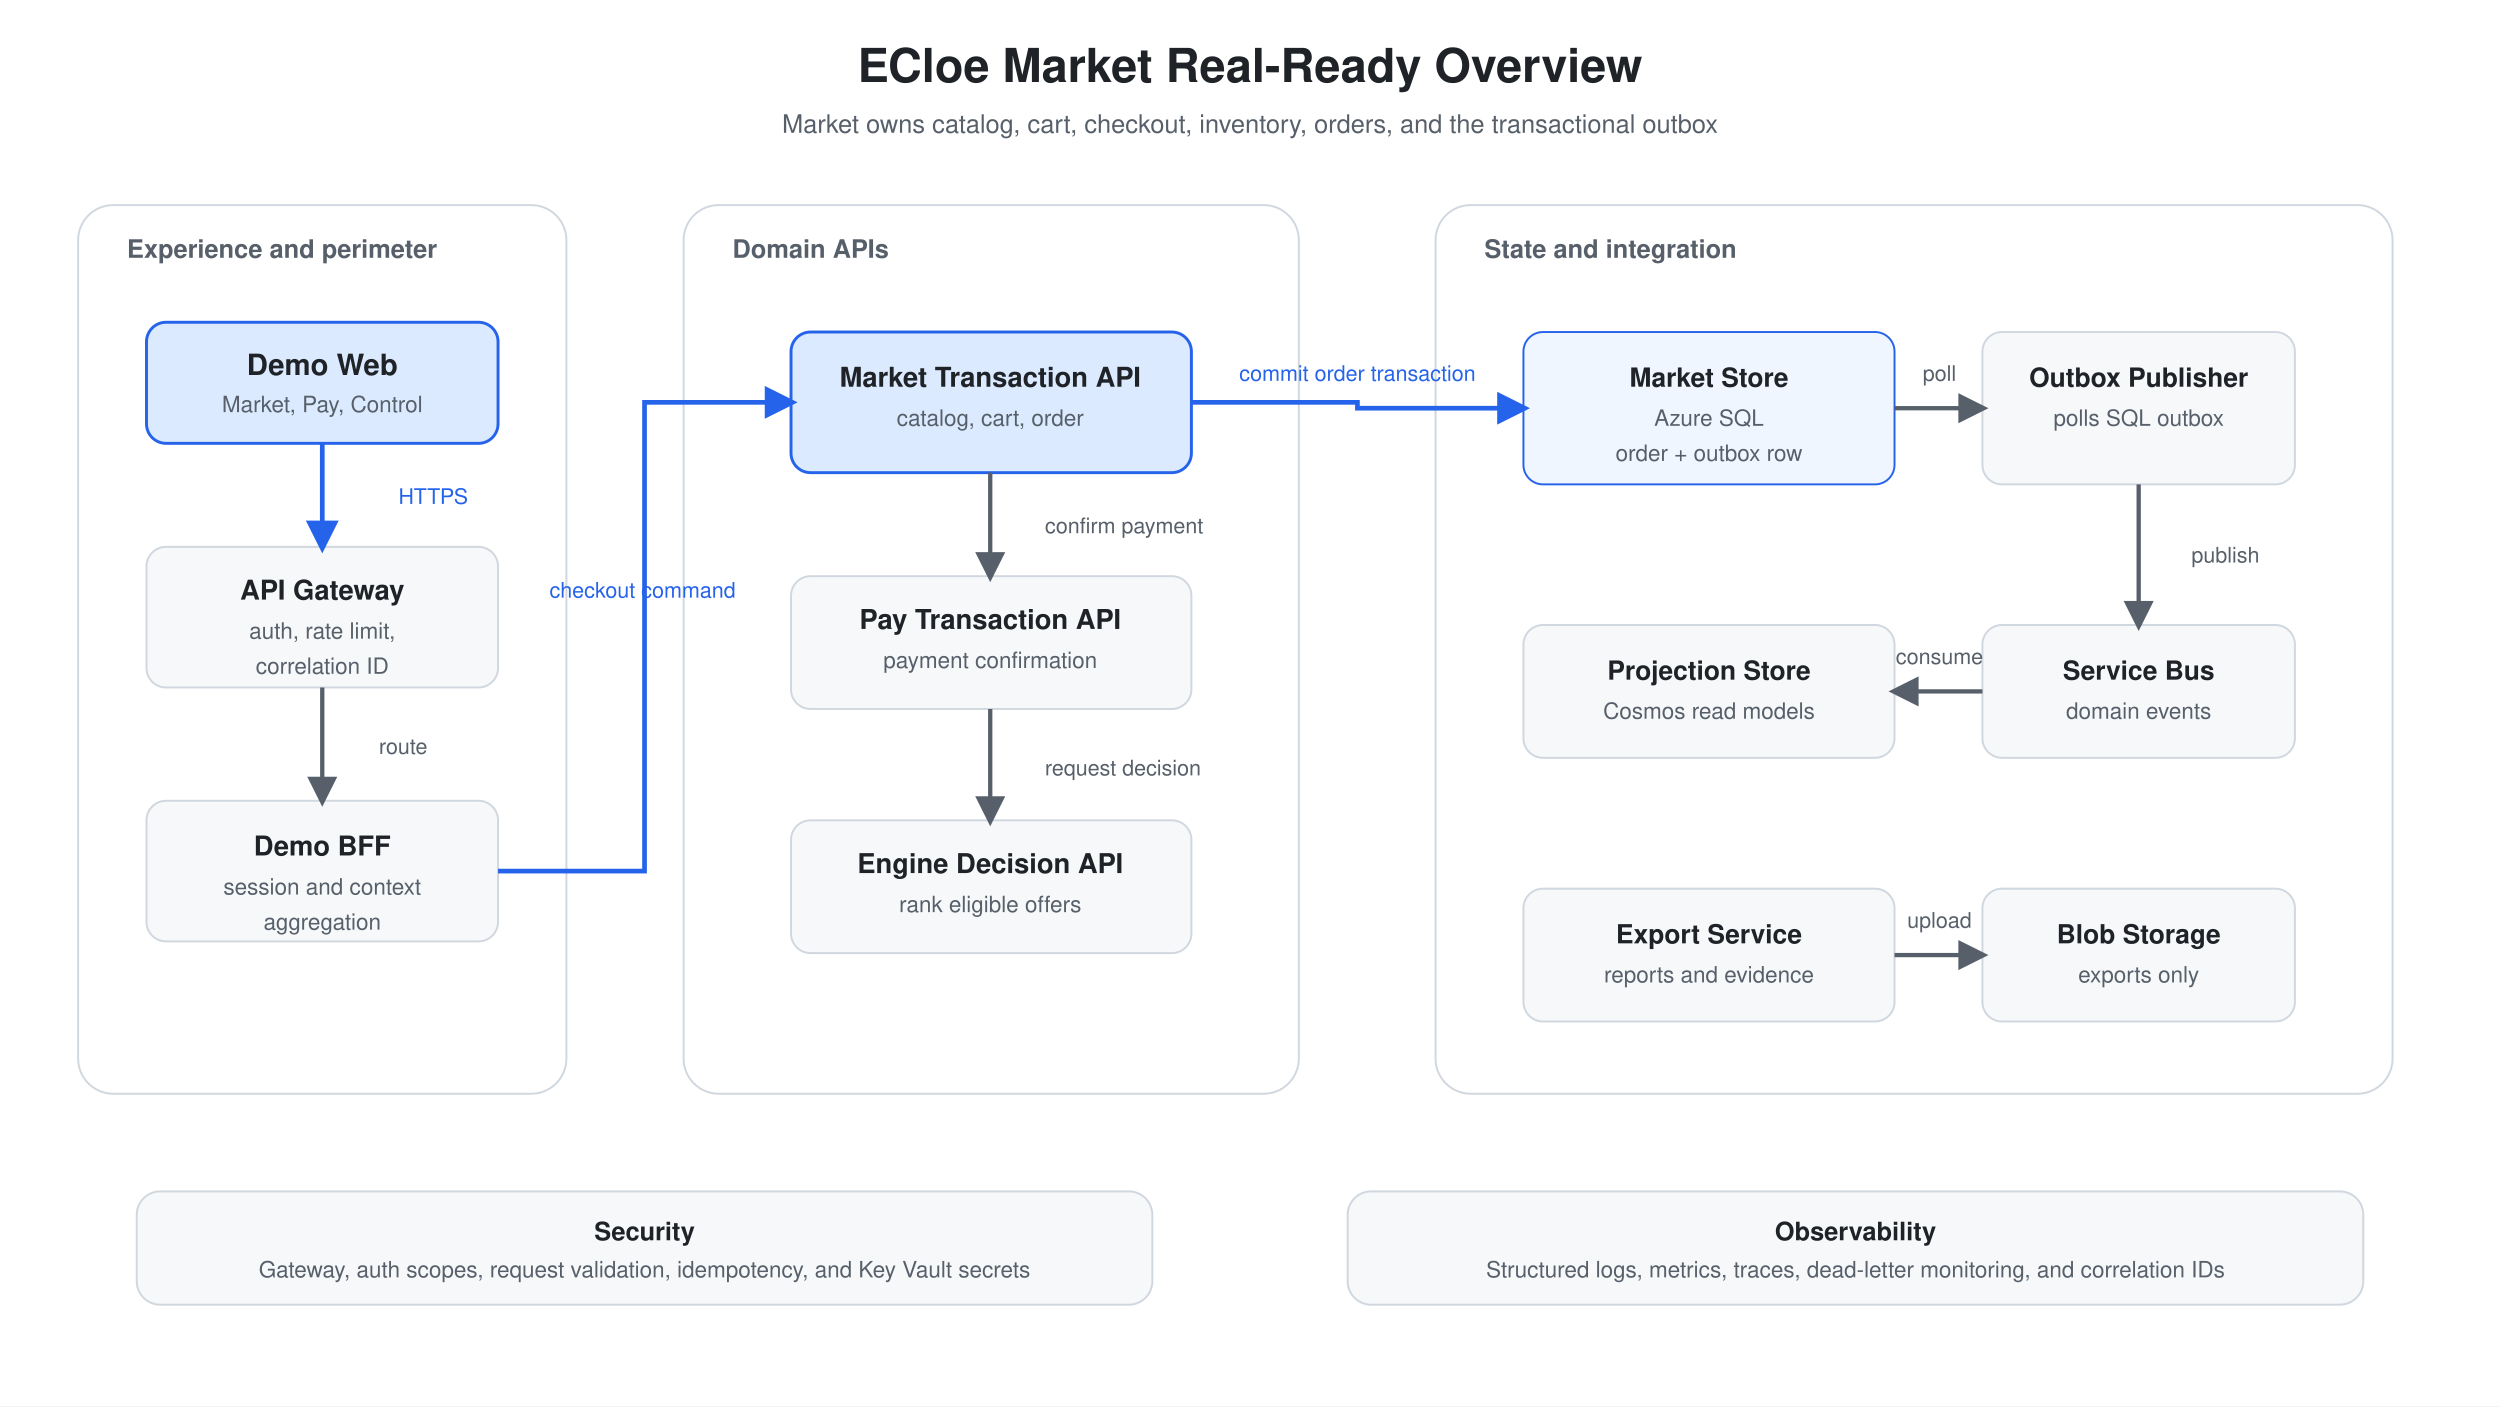
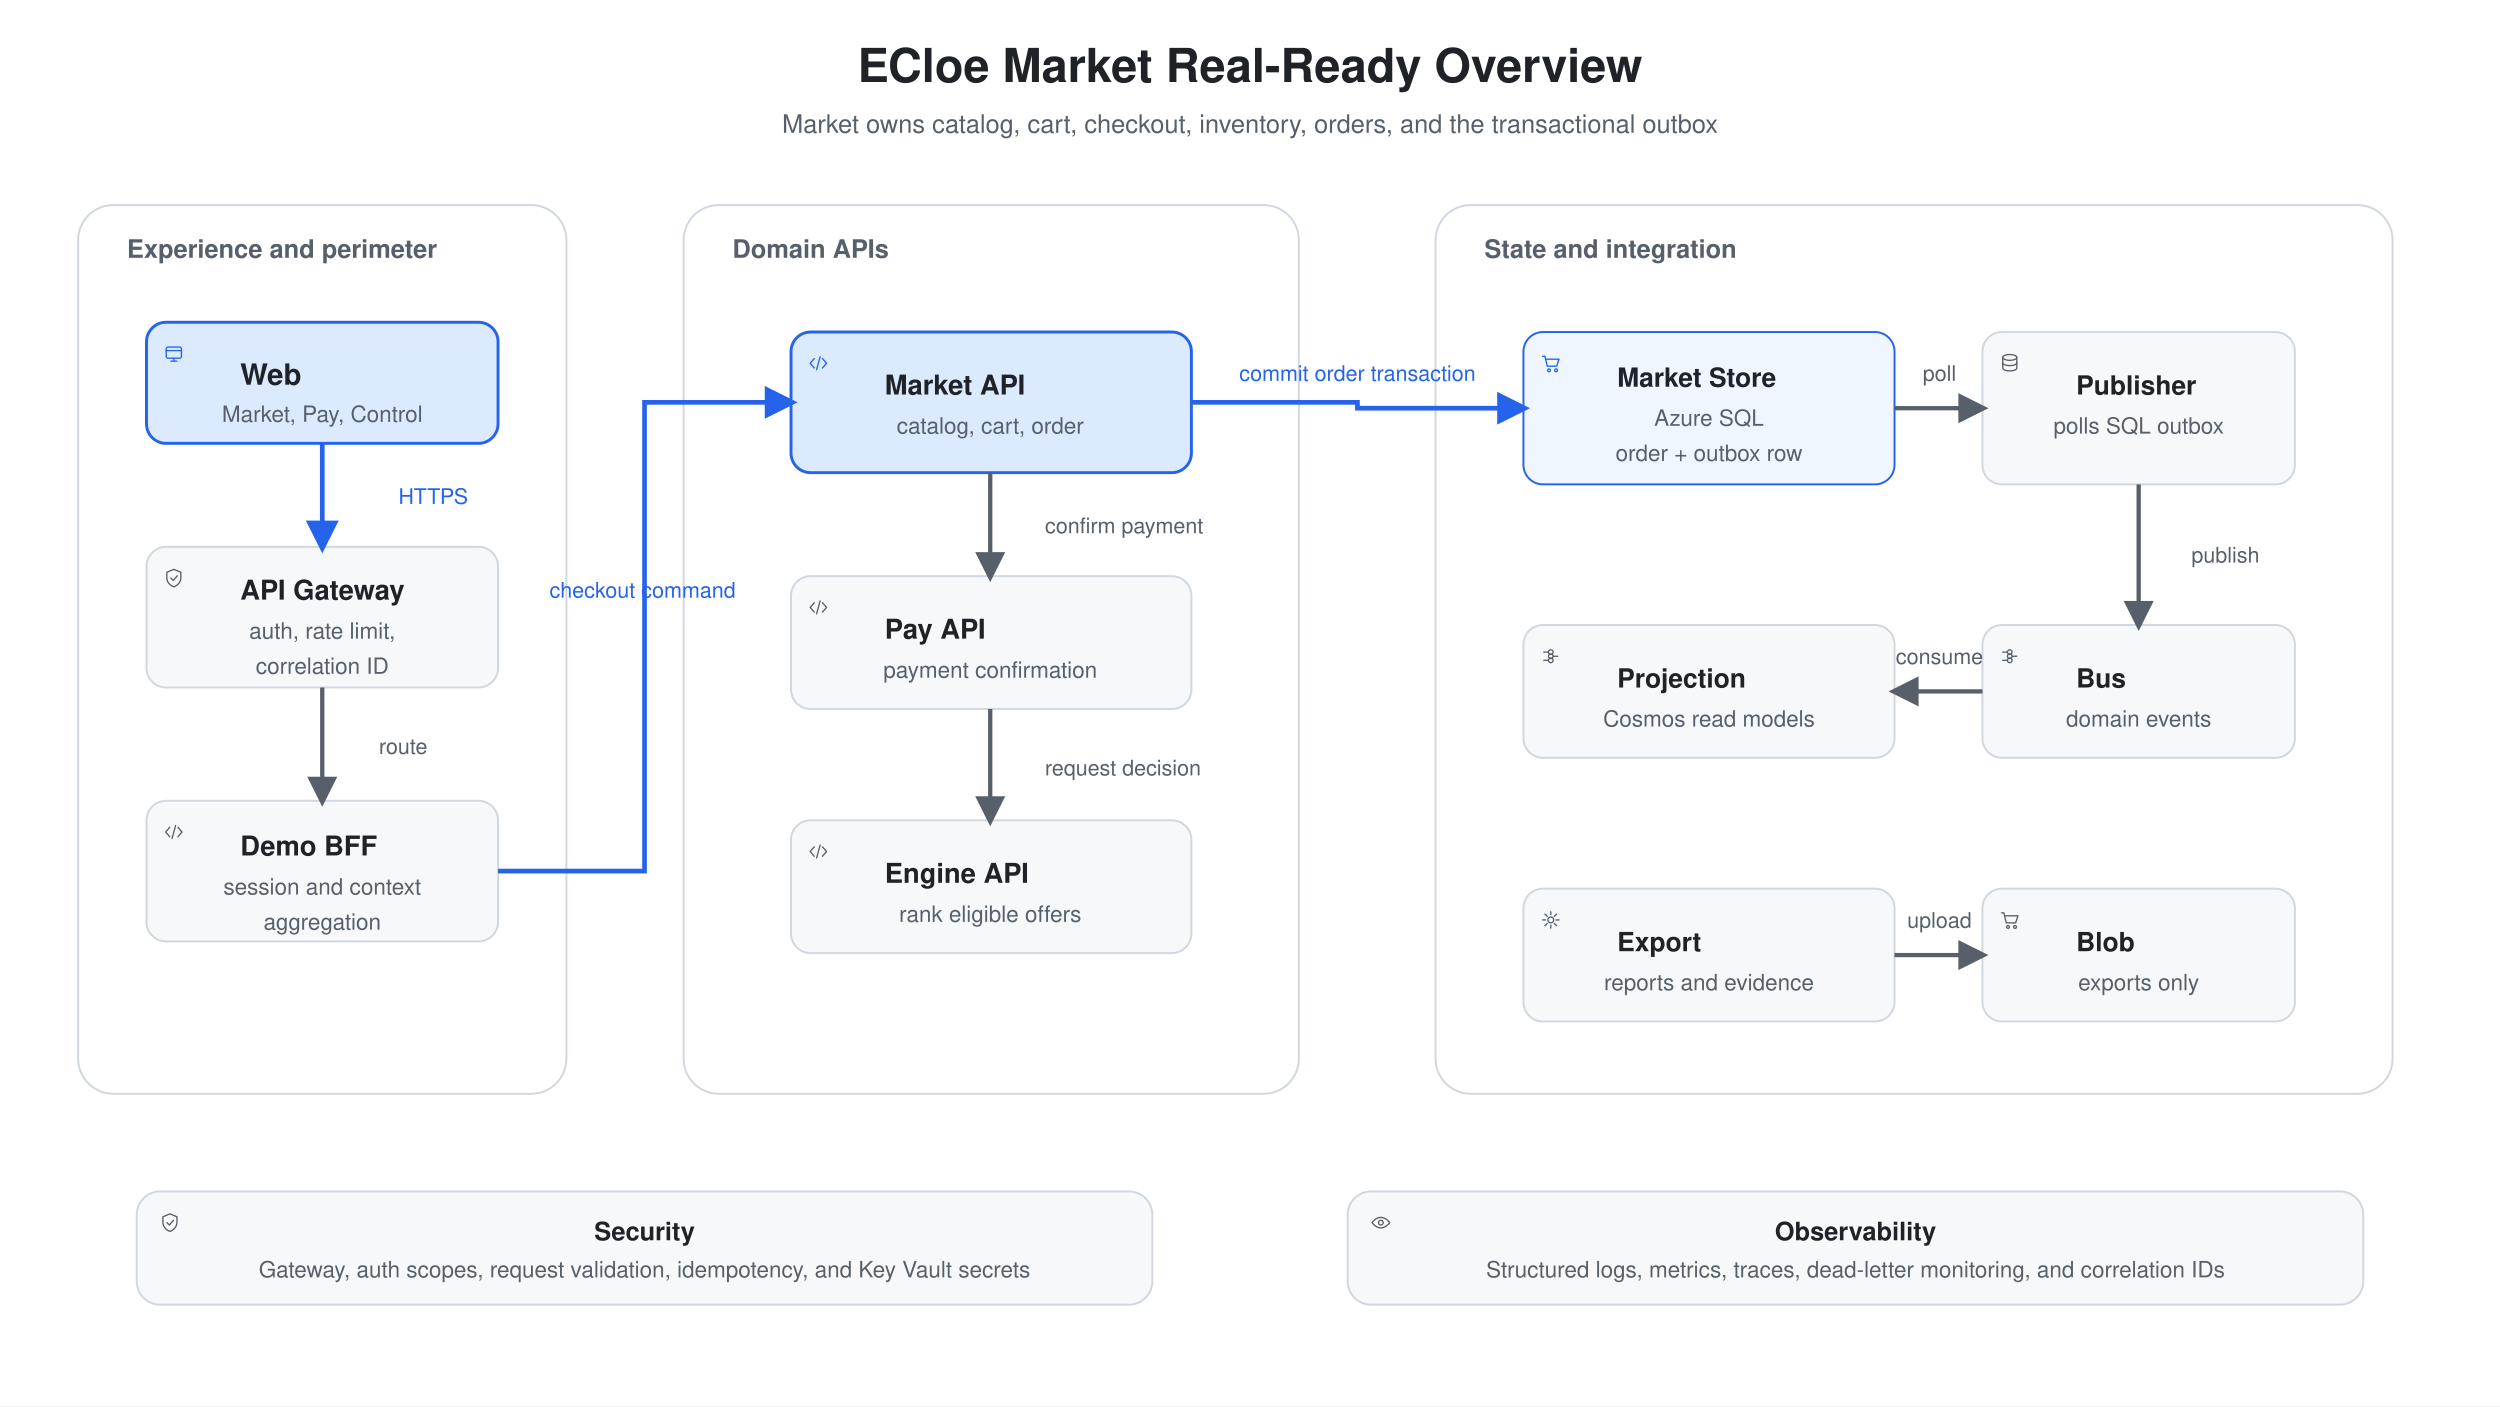
<svg xmlns="http://www.w3.org/2000/svg" viewBox="0 0 1280 720" role="img" aria-labelledby="title desc">
  <defs>
    <marker id="arrow" viewBox="0 0 10 10" refX="8" refY="5" markerWidth="7" markerHeight="7" orient="auto-start-reverse">
      <path d="M 0 0 L 10 5 L 0 10 z" fill="#57606a" />
    </marker>
    <marker id="arrow-blue" viewBox="0 0 10 10" refX="8" refY="5" markerWidth="7" markerHeight="7" orient="auto-start-reverse">
      <path d="M 0 0 L 10 5 L 0 10 z" fill="#2563eb" />
    </marker>
+     <g id="icon-web" fill="none" stroke="currentColor" stroke-width="2.3" stroke-linecap="round" stroke-linejoin="round">
+       <rect x="7" y="9" width="26" height="19" rx="3" />
+       <path d="M7 15h26M15 33h10M20 28v5" />
+     </g>
+     <g id="icon-shield" fill="none" stroke="currentColor" stroke-width="2.3" stroke-linecap="round" stroke-linejoin="round">
+       <path d="M20 5l12 5v9c0 8-5 13-12 16C13 32 8 27 8 19v-9l12-5z" />
+       <path d="M15 20l4 4 7-8" />
+     </g>
+     <g id="icon-api" fill="none" stroke="currentColor" stroke-width="2.3" stroke-linecap="round" stroke-linejoin="round">
+       <path d="M13 12l-7 8 7 8M27 12l7 8-7 8M23 9l-6 22" />
+     </g>
+     <g id="icon-wallet" fill="none" stroke="currentColor" stroke-width="2.3" stroke-linecap="round" stroke-linejoin="round">
+       <path d="M7 13h24a4 4 0 0 1 4 4v13H9a4 4 0 0 1-4-4V12a4 4 0 0 1 4-4h20v5" />
+       <path d="M27 22h8M29 22h1" />
+     </g>
+     <g id="icon-cart" fill="none" stroke="currentColor" stroke-width="2.3" stroke-linecap="round" stroke-linejoin="round">
+       <path d="M6 8h4l4 17h16l4-12H13" />
+       <circle cx="17" cy="32" r="2.4" />
+       <circle cx="29" cy="32" r="2.4" />
+     </g>
+     <g id="icon-decision" fill="none" stroke="currentColor" stroke-width="2.3" stroke-linecap="round" stroke-linejoin="round">
+       <path d="M8 13h8M8 27h8M24 20h8" />
+       <circle cx="20" cy="13" r="4" />
+       <circle cx="20" cy="27" r="4" />
+       <circle cx="20" cy="20" r="4" />
+     </g>
+     <g id="icon-database" fill="none" stroke="currentColor" stroke-width="2.3" stroke-linecap="round" stroke-linejoin="round">
+       <ellipse cx="20" cy="10" rx="12" ry="5" />
+       <path d="M8 10v18c0 3 5 5 12 5s12-2 12-5V10" />
+       <path d="M8 19c0 3 5 5 12 5s12-2 12-5" />
+     </g>
+     <g id="icon-bus" fill="none" stroke="currentColor" stroke-width="2.3" stroke-linecap="round" stroke-linejoin="round">
+       <rect x="7" y="10" width="26" height="20" rx="4" />
+       <path d="M11 16h18M11 22h12" />
+       <path d="M14 34v-4M26 34v-4" />
+     </g>
+     <g id="icon-worker" fill="none" stroke="currentColor" stroke-width="2.3" stroke-linecap="round" stroke-linejoin="round">
+       <circle cx="20" cy="20" r="5" />
+       <path d="M20 6v5M20 29v5M6 20h5M29 20h5M10 10l4 4M26 26l4 4M30 10l-4 4M14 26l-4 4" />
+     </g>
+     <g id="icon-artifact" fill="none" stroke="currentColor" stroke-width="2.3" stroke-linecap="round" stroke-linejoin="round">
+       <path d="M7 12h10l3 4h13v15H7z" />
+       <path d="M15 25h10M20 20v10" />
+     </g>
+     <g id="icon-chart" fill="none" stroke="currentColor" stroke-width="2.3" stroke-linecap="round" stroke-linejoin="round">
+       <path d="M8 31h24" />
+       <rect x="10" y="20" width="5" height="11" rx="1" />
+       <rect x="18" y="14" width="5" height="17" rx="1" />
+       <rect x="26" y="9" width="5" height="22" rx="1" />
+     </g>
+     <g id="icon-doc" fill="none" stroke="currentColor" stroke-width="2.3" stroke-linecap="round" stroke-linejoin="round">
+       <path d="M12 6h12l6 6v22H12z" />
+       <path d="M24 6v8h6M16 20h12M16 26h12" />
+     </g>
+     <g id="icon-eye" fill="none" stroke="currentColor" stroke-width="2.3" stroke-linecap="round" stroke-linejoin="round">
+       <path d="M5 20s6-9 15-9 15 9 15 9-6 9-15 9-15-9-15-9z" />
+       <circle cx="20" cy="20" r="4" />
+     </g>
  </defs>
  <rect width="1280" height="720" fill="#ffffff" />
  <text x="640" y="42" text-anchor="middle" font-family="Segoe UI, Helvetica, Arial, sans-serif" font-size="24" font-weight="700" fill="#1f2328">ECloe Market Real-Ready Overview</text>
  <text x="640" y="68" text-anchor="middle" font-family="Segoe UI, Helvetica, Arial, sans-serif" font-size="13" fill="#57606a">Market owns catalog, cart, checkout, inventory, orders, and the transactional outbox</text>
  <rect x="40" y="105" width="250" height="455" rx="18" fill="#ffffff" stroke="#d0d7de" />
  <text x="65" y="132" font-family="Segoe UI, Helvetica, Arial, sans-serif" font-size="13" font-weight="700" fill="#57606a">Experience and perimeter</text>
-   <rect x="75" y="165" width="180" height="62" rx="10" fill="#dbeafe" stroke="#2563eb" stroke-width="1.5" />
-   <text x="165" y="192" text-anchor="middle" font-family="Segoe UI, Helvetica, Arial, sans-serif" font-size="15" font-weight="700" fill="#1f2328">Demo Web</text>
-   <text x="165" y="211" text-anchor="middle" font-family="Segoe UI, Helvetica, Arial, sans-serif" font-size="11.5" fill="#57606a">Market, Pay, Control</text>
-   <rect x="75" y="280" width="180" height="72" rx="10" fill="#f6f8fa" stroke="#d0d7de" />
-   <text x="165" y="307" text-anchor="middle" font-family="Segoe UI, Helvetica, Arial, sans-serif" font-size="14" font-weight="700" fill="#1f2328">API Gateway</text>
+   <rect x="75" y="165" width="180" height="62" rx="10" fill="#dbeafe" stroke="#2563eb" stroke-width="1.5" data-card="true" />
+   <use href="#icon-web" transform="translate(83 175) scale(0.30)" color="#2563eb" aria-hidden="true" />
+   <text x="123" y="197" text-anchor="start" font-family="Segoe UI, Helvetica, Arial, sans-serif" font-size="15" font-weight="700" fill="#1f2328">Web</text>
+   <text x="165" y="216" text-anchor="middle" font-family="Segoe UI, Helvetica, Arial, sans-serif" font-size="11.5" fill="#57606a">Market, Pay, Control</text>
+   <rect x="75" y="280" width="180" height="72" rx="10" fill="#f6f8fa" stroke="#d0d7de" data-card="true" />
+   <use href="#icon-shield" transform="translate(83 290) scale(0.30)" color="#57606a" aria-hidden="true" />
+   <text x="123" y="307" text-anchor="start" font-family="Segoe UI, Helvetica, Arial, sans-serif" font-size="14" font-weight="700" fill="#1f2328">API Gateway</text>
  <text x="165" y="327" text-anchor="middle" font-family="Segoe UI, Helvetica, Arial, sans-serif" font-size="11.5" fill="#57606a">auth, rate limit,</text>
  <text x="165" y="345" text-anchor="middle" font-family="Segoe UI, Helvetica, Arial, sans-serif" font-size="11.5" fill="#57606a">correlation ID</text>
-   <rect x="75" y="410" width="180" height="72" rx="10" fill="#f6f8fa" stroke="#d0d7de" />
-   <text x="165" y="438" text-anchor="middle" font-family="Segoe UI, Helvetica, Arial, sans-serif" font-size="14" font-weight="700" fill="#1f2328">Demo BFF</text>
+   <rect x="75" y="410" width="180" height="72" rx="10" fill="#f6f8fa" stroke="#d0d7de" data-card="true" />
+   <use href="#icon-api" transform="translate(83 420) scale(0.30)" color="#57606a" aria-hidden="true" />
+   <text x="123" y="438" text-anchor="start" font-family="Segoe UI, Helvetica, Arial, sans-serif" font-size="14" font-weight="700" fill="#1f2328">Demo BFF</text>
  <text x="165" y="458" text-anchor="middle" font-family="Segoe UI, Helvetica, Arial, sans-serif" font-size="11.5" fill="#57606a">session and context</text>
  <text x="165" y="476" text-anchor="middle" font-family="Segoe UI, Helvetica, Arial, sans-serif" font-size="11.5" fill="#57606a">aggregation</text>
  <line x1="165" y1="227" x2="165" y2="280" stroke="#2563eb" stroke-width="2.4" marker-end="url(#arrow-blue)" />
  <text x="204" y="258" font-family="Segoe UI, Helvetica, Arial, sans-serif" font-size="11" fill="#2563eb">HTTPS</text>
  <line x1="165" y1="352" x2="165" y2="410" stroke="#57606a" stroke-width="2.2" marker-end="url(#arrow)" />
  <text x="194" y="386" font-family="Segoe UI, Helvetica, Arial, sans-serif" font-size="11" fill="#57606a">route</text>
  <rect x="350" y="105" width="315" height="455" rx="18" fill="#ffffff" stroke="#d0d7de" />
  <text x="375" y="132" font-family="Segoe UI, Helvetica, Arial, sans-serif" font-size="13" font-weight="700" fill="#57606a">Domain APIs</text>
-   <rect x="405" y="170" width="205" height="72" rx="10" fill="#dbeafe" stroke="#2563eb" stroke-width="1.5" />
-   <text x="507" y="198" text-anchor="middle" font-family="Segoe UI, Helvetica, Arial, sans-serif" font-size="14" font-weight="700" fill="#1f2328">Market Transaction API</text>
-   <text x="507" y="218" text-anchor="middle" font-family="Segoe UI, Helvetica, Arial, sans-serif" font-size="11.5" fill="#57606a">catalog, cart, order</text>
-   <rect x="405" y="295" width="205" height="68" rx="10" fill="#f6f8fa" stroke="#d0d7de" />
-   <text x="507" y="322" text-anchor="middle" font-family="Segoe UI, Helvetica, Arial, sans-serif" font-size="14" font-weight="700" fill="#1f2328">Pay Transaction API</text>
-   <text x="507" y="342" text-anchor="middle" font-family="Segoe UI, Helvetica, Arial, sans-serif" font-size="11.5" fill="#57606a">payment confirmation</text>
-   <rect x="405" y="420" width="205" height="68" rx="10" fill="#f6f8fa" stroke="#d0d7de" />
-   <text x="507" y="447" text-anchor="middle" font-family="Segoe UI, Helvetica, Arial, sans-serif" font-size="14" font-weight="700" fill="#1f2328">Engine Decision API</text>
-   <text x="507" y="467" text-anchor="middle" font-family="Segoe UI, Helvetica, Arial, sans-serif" font-size="11.5" fill="#57606a">rank eligible offers</text>
+   <rect x="405" y="170" width="205" height="72" rx="10" fill="#dbeafe" stroke="#2563eb" stroke-width="1.5" data-card="true" />
+   <use href="#icon-api" transform="translate(413 180) scale(0.30)" color="#2563eb" aria-hidden="true" />
+   <text x="453" y="202" text-anchor="start" font-family="Segoe UI, Helvetica, Arial, sans-serif" font-size="14" font-weight="700" fill="#1f2328">Market API</text>
+   <text x="507" y="222" text-anchor="middle" font-family="Segoe UI, Helvetica, Arial, sans-serif" font-size="11.5" fill="#57606a">catalog, cart, order</text>
+   <rect x="405" y="295" width="205" height="68" rx="10" fill="#f6f8fa" stroke="#d0d7de" data-card="true" />
+   <use href="#icon-api" transform="translate(413 305) scale(0.30)" color="#57606a" aria-hidden="true" />
+   <text x="453" y="327" text-anchor="start" font-family="Segoe UI, Helvetica, Arial, sans-serif" font-size="14" font-weight="700" fill="#1f2328">Pay API</text>
+   <text x="507" y="347" text-anchor="middle" font-family="Segoe UI, Helvetica, Arial, sans-serif" font-size="11.5" fill="#57606a">payment confirmation</text>
+   <rect x="405" y="420" width="205" height="68" rx="10" fill="#f6f8fa" stroke="#d0d7de" data-card="true" />
+   <use href="#icon-api" transform="translate(413 430) scale(0.30)" color="#57606a" aria-hidden="true" />
+   <text x="453" y="452" text-anchor="start" font-family="Segoe UI, Helvetica, Arial, sans-serif" font-size="14" font-weight="700" fill="#1f2328">Engine API</text>
+   <text x="507" y="472" text-anchor="middle" font-family="Segoe UI, Helvetica, Arial, sans-serif" font-size="11.5" fill="#57606a">rank eligible offers</text>
  <polyline points="255,446 330,446 330,206 405,206" fill="none" stroke="#2563eb" stroke-width="2.4" marker-end="url(#arrow-blue)" />
  <text x="329" y="306" text-anchor="middle" font-family="Segoe UI, Helvetica, Arial, sans-serif" font-size="11" fill="#2563eb">checkout command</text>
  <line x1="507" y1="242" x2="507" y2="295" stroke="#57606a" stroke-width="2.2" marker-end="url(#arrow)" />
  <text x="535" y="273" font-family="Segoe UI, Helvetica, Arial, sans-serif" font-size="11" fill="#57606a">confirm payment</text>
  <line x1="507" y1="363" x2="507" y2="420" stroke="#57606a" stroke-width="2.2" marker-end="url(#arrow)" />
  <text x="535" y="397" font-family="Segoe UI, Helvetica, Arial, sans-serif" font-size="11" fill="#57606a">request decision</text>
  <rect x="735" y="105" width="490" height="455" rx="18" fill="#ffffff" stroke="#d0d7de" />
  <text x="760" y="132" font-family="Segoe UI, Helvetica, Arial, sans-serif" font-size="13" font-weight="700" fill="#57606a">State and integration</text>
-   <rect x="780" y="170" width="190" height="78" rx="10" fill="#eff6ff" stroke="#2563eb" />
-   <text x="875" y="198" text-anchor="middle" font-family="Segoe UI, Helvetica, Arial, sans-serif" font-size="13.5" font-weight="700" fill="#1f2328">Market Store</text>
+   <rect x="780" y="170" width="190" height="78" rx="10" fill="#eff6ff" stroke="#2563eb" data-card="true" />
+   <use href="#icon-cart" transform="translate(788 180) scale(0.30)" color="#2563eb" aria-hidden="true" />
+   <text x="828" y="198" text-anchor="start" font-family="Segoe UI, Helvetica, Arial, sans-serif" font-size="13.5" font-weight="700" fill="#1f2328">Market Store</text>
  <text x="875" y="218" text-anchor="middle" font-family="Segoe UI, Helvetica, Arial, sans-serif" font-size="11.5" fill="#57606a">Azure SQL</text>
  <text x="875" y="236" text-anchor="middle" font-family="Segoe UI, Helvetica, Arial, sans-serif" font-size="11.5" fill="#57606a">order + outbox row</text>
-   <rect x="1015" y="170" width="160" height="78" rx="10" fill="#f6f8fa" stroke="#d0d7de" />
-   <text x="1095" y="198" text-anchor="middle" font-family="Segoe UI, Helvetica, Arial, sans-serif" font-size="13.5" font-weight="700" fill="#1f2328">Outbox Publisher</text>
-   <text x="1095" y="218" text-anchor="middle" font-family="Segoe UI, Helvetica, Arial, sans-serif" font-size="11.5" fill="#57606a">polls SQL outbox</text>
-   <rect x="1015" y="320" width="160" height="68" rx="10" fill="#f6f8fa" stroke="#d0d7de" />
-   <text x="1095" y="348" text-anchor="middle" font-family="Segoe UI, Helvetica, Arial, sans-serif" font-size="13.5" font-weight="700" fill="#1f2328">Service Bus</text>
-   <text x="1095" y="368" text-anchor="middle" font-family="Segoe UI, Helvetica, Arial, sans-serif" font-size="11.5" fill="#57606a">domain events</text>
-   <rect x="780" y="320" width="190" height="68" rx="10" fill="#f6f8fa" stroke="#d0d7de" />
-   <text x="875" y="348" text-anchor="middle" font-family="Segoe UI, Helvetica, Arial, sans-serif" font-size="13.5" font-weight="700" fill="#1f2328">Projection Store</text>
-   <text x="875" y="368" text-anchor="middle" font-family="Segoe UI, Helvetica, Arial, sans-serif" font-size="11.5" fill="#57606a">Cosmos read models</text>
-   <rect x="780" y="455" width="190" height="68" rx="10" fill="#f6f8fa" stroke="#d0d7de" />
-   <text x="875" y="483" text-anchor="middle" font-family="Segoe UI, Helvetica, Arial, sans-serif" font-size="13.5" font-weight="700" fill="#1f2328">Export Service</text>
-   <text x="875" y="503" text-anchor="middle" font-family="Segoe UI, Helvetica, Arial, sans-serif" font-size="11.5" fill="#57606a">reports and evidence</text>
-   <rect x="1015" y="455" width="160" height="68" rx="10" fill="#f6f8fa" stroke="#d0d7de" />
-   <text x="1095" y="483" text-anchor="middle" font-family="Segoe UI, Helvetica, Arial, sans-serif" font-size="13.5" font-weight="700" fill="#1f2328">Blob Storage</text>
-   <text x="1095" y="503" text-anchor="middle" font-family="Segoe UI, Helvetica, Arial, sans-serif" font-size="11.5" fill="#57606a">exports only</text>
+   <rect x="1015" y="170" width="160" height="78" rx="10" fill="#f6f8fa" stroke="#d0d7de" data-card="true" />
+   <use href="#icon-database" transform="translate(1023 180) scale(0.30)" color="#57606a" aria-hidden="true" />
+   <text x="1063" y="202" text-anchor="start" font-family="Segoe UI, Helvetica, Arial, sans-serif" font-size="13.5" font-weight="700" fill="#1f2328">Publisher</text>
+   <text x="1095" y="222" text-anchor="middle" font-family="Segoe UI, Helvetica, Arial, sans-serif" font-size="11.5" fill="#57606a">polls SQL outbox</text>
+   <rect x="1015" y="320" width="160" height="68" rx="10" fill="#f6f8fa" stroke="#d0d7de" data-card="true" />
+   <use href="#icon-decision" transform="translate(1023 330) scale(0.30)" color="#57606a" aria-hidden="true" />
+   <text x="1063" y="352" text-anchor="start" font-family="Segoe UI, Helvetica, Arial, sans-serif" font-size="13.5" font-weight="700" fill="#1f2328">Bus</text>
+   <text x="1095" y="372" text-anchor="middle" font-family="Segoe UI, Helvetica, Arial, sans-serif" font-size="11.5" fill="#57606a">domain events</text>
+   <rect x="780" y="320" width="190" height="68" rx="10" fill="#f6f8fa" stroke="#d0d7de" data-card="true" />
+   <use href="#icon-decision" transform="translate(788 330) scale(0.30)" color="#57606a" aria-hidden="true" />
+   <text x="828" y="352" text-anchor="start" font-family="Segoe UI, Helvetica, Arial, sans-serif" font-size="13.5" font-weight="700" fill="#1f2328">Projection</text>
+   <text x="875" y="372" text-anchor="middle" font-family="Segoe UI, Helvetica, Arial, sans-serif" font-size="11.5" fill="#57606a">Cosmos read models</text>
+   <rect x="780" y="455" width="190" height="68" rx="10" fill="#f6f8fa" stroke="#d0d7de" data-card="true" />
+   <use href="#icon-worker" transform="translate(788 465) scale(0.30)" color="#57606a" aria-hidden="true" />
+   <text x="828" y="487" text-anchor="start" font-family="Segoe UI, Helvetica, Arial, sans-serif" font-size="13.5" font-weight="700" fill="#1f2328">Export</text>
+   <text x="875" y="507" text-anchor="middle" font-family="Segoe UI, Helvetica, Arial, sans-serif" font-size="11.5" fill="#57606a">reports and evidence</text>
+   <rect x="1015" y="455" width="160" height="68" rx="10" fill="#f6f8fa" stroke="#d0d7de" data-card="true" />
+   <use href="#icon-cart" transform="translate(1023 465) scale(0.30)" color="#57606a" aria-hidden="true" />
+   <text x="1063" y="487" text-anchor="start" font-family="Segoe UI, Helvetica, Arial, sans-serif" font-size="13.5" font-weight="700" fill="#1f2328">Blob</text>
+   <text x="1095" y="507" text-anchor="middle" font-family="Segoe UI, Helvetica, Arial, sans-serif" font-size="11.5" fill="#57606a">exports only</text>
  <polyline points="610,206 695,206 695,209 780,209" fill="none" stroke="#2563eb" stroke-width="2.4" marker-end="url(#arrow-blue)" />
  <text x="695" y="195" text-anchor="middle" font-family="Segoe UI, Helvetica, Arial, sans-serif" font-size="11" fill="#2563eb">commit order transaction</text>
  <line x1="970" y1="209" x2="1015" y2="209" stroke="#57606a" stroke-width="2.2" marker-end="url(#arrow)" />
  <text x="993" y="195" text-anchor="middle" font-family="Segoe UI, Helvetica, Arial, sans-serif" font-size="11" fill="#57606a">poll</text>
  <line x1="1095" y1="248" x2="1095" y2="320" stroke="#57606a" stroke-width="2.2" marker-end="url(#arrow)" />
  <text x="1122" y="288" font-family="Segoe UI, Helvetica, Arial, sans-serif" font-size="11" fill="#57606a">publish</text>
  <line x1="1015" y1="354" x2="970" y2="354" stroke="#57606a" stroke-width="2.2" marker-end="url(#arrow)" />
  <text x="993" y="340" text-anchor="middle" font-family="Segoe UI, Helvetica, Arial, sans-serif" font-size="11" fill="#57606a">consume</text>
  <line x1="970" y1="489" x2="1015" y2="489" stroke="#57606a" stroke-width="2.2" marker-end="url(#arrow)" />
  <text x="993" y="475" text-anchor="middle" font-family="Segoe UI, Helvetica, Arial, sans-serif" font-size="11" fill="#57606a">upload</text>
-   <rect x="70" y="610" width="520" height="58" rx="12" fill="#f6f8fa" stroke="#d0d7de" />
+   <rect x="70" y="610" width="520" height="58" rx="12" fill="#f6f8fa" stroke="#d0d7de" data-card="true" />
+   <use href="#icon-shield" transform="translate(81 620) scale(0.30)" color="#57606a" aria-hidden="true" />
  <text x="330" y="635" text-anchor="middle" font-family="Segoe UI, Helvetica, Arial, sans-serif" font-size="13" font-weight="700" fill="#1f2328">Security</text>
  <text x="330" y="654" text-anchor="middle" font-family="Segoe UI, Helvetica, Arial, sans-serif" font-size="11.5" fill="#57606a">Gateway, auth scopes, request validation, idempotency, and Key Vault secrets</text>
-   <rect x="690" y="610" width="520" height="58" rx="12" fill="#f6f8fa" stroke="#d0d7de" />
+   <rect x="690" y="610" width="520" height="58" rx="12" fill="#f6f8fa" stroke="#d0d7de" data-card="true" />
+   <use href="#icon-eye" transform="translate(701 620) scale(0.30)" color="#57606a" aria-hidden="true" />
  <text x="950" y="635" text-anchor="middle" font-family="Segoe UI, Helvetica, Arial, sans-serif" font-size="13" font-weight="700" fill="#1f2328">Observability</text>
  <text x="950" y="654" text-anchor="middle" font-family="Segoe UI, Helvetica, Arial, sans-serif" font-size="11.5" fill="#57606a">Structured logs, metrics, traces, dead-letter monitoring, and correlation IDs</text>
</svg>
